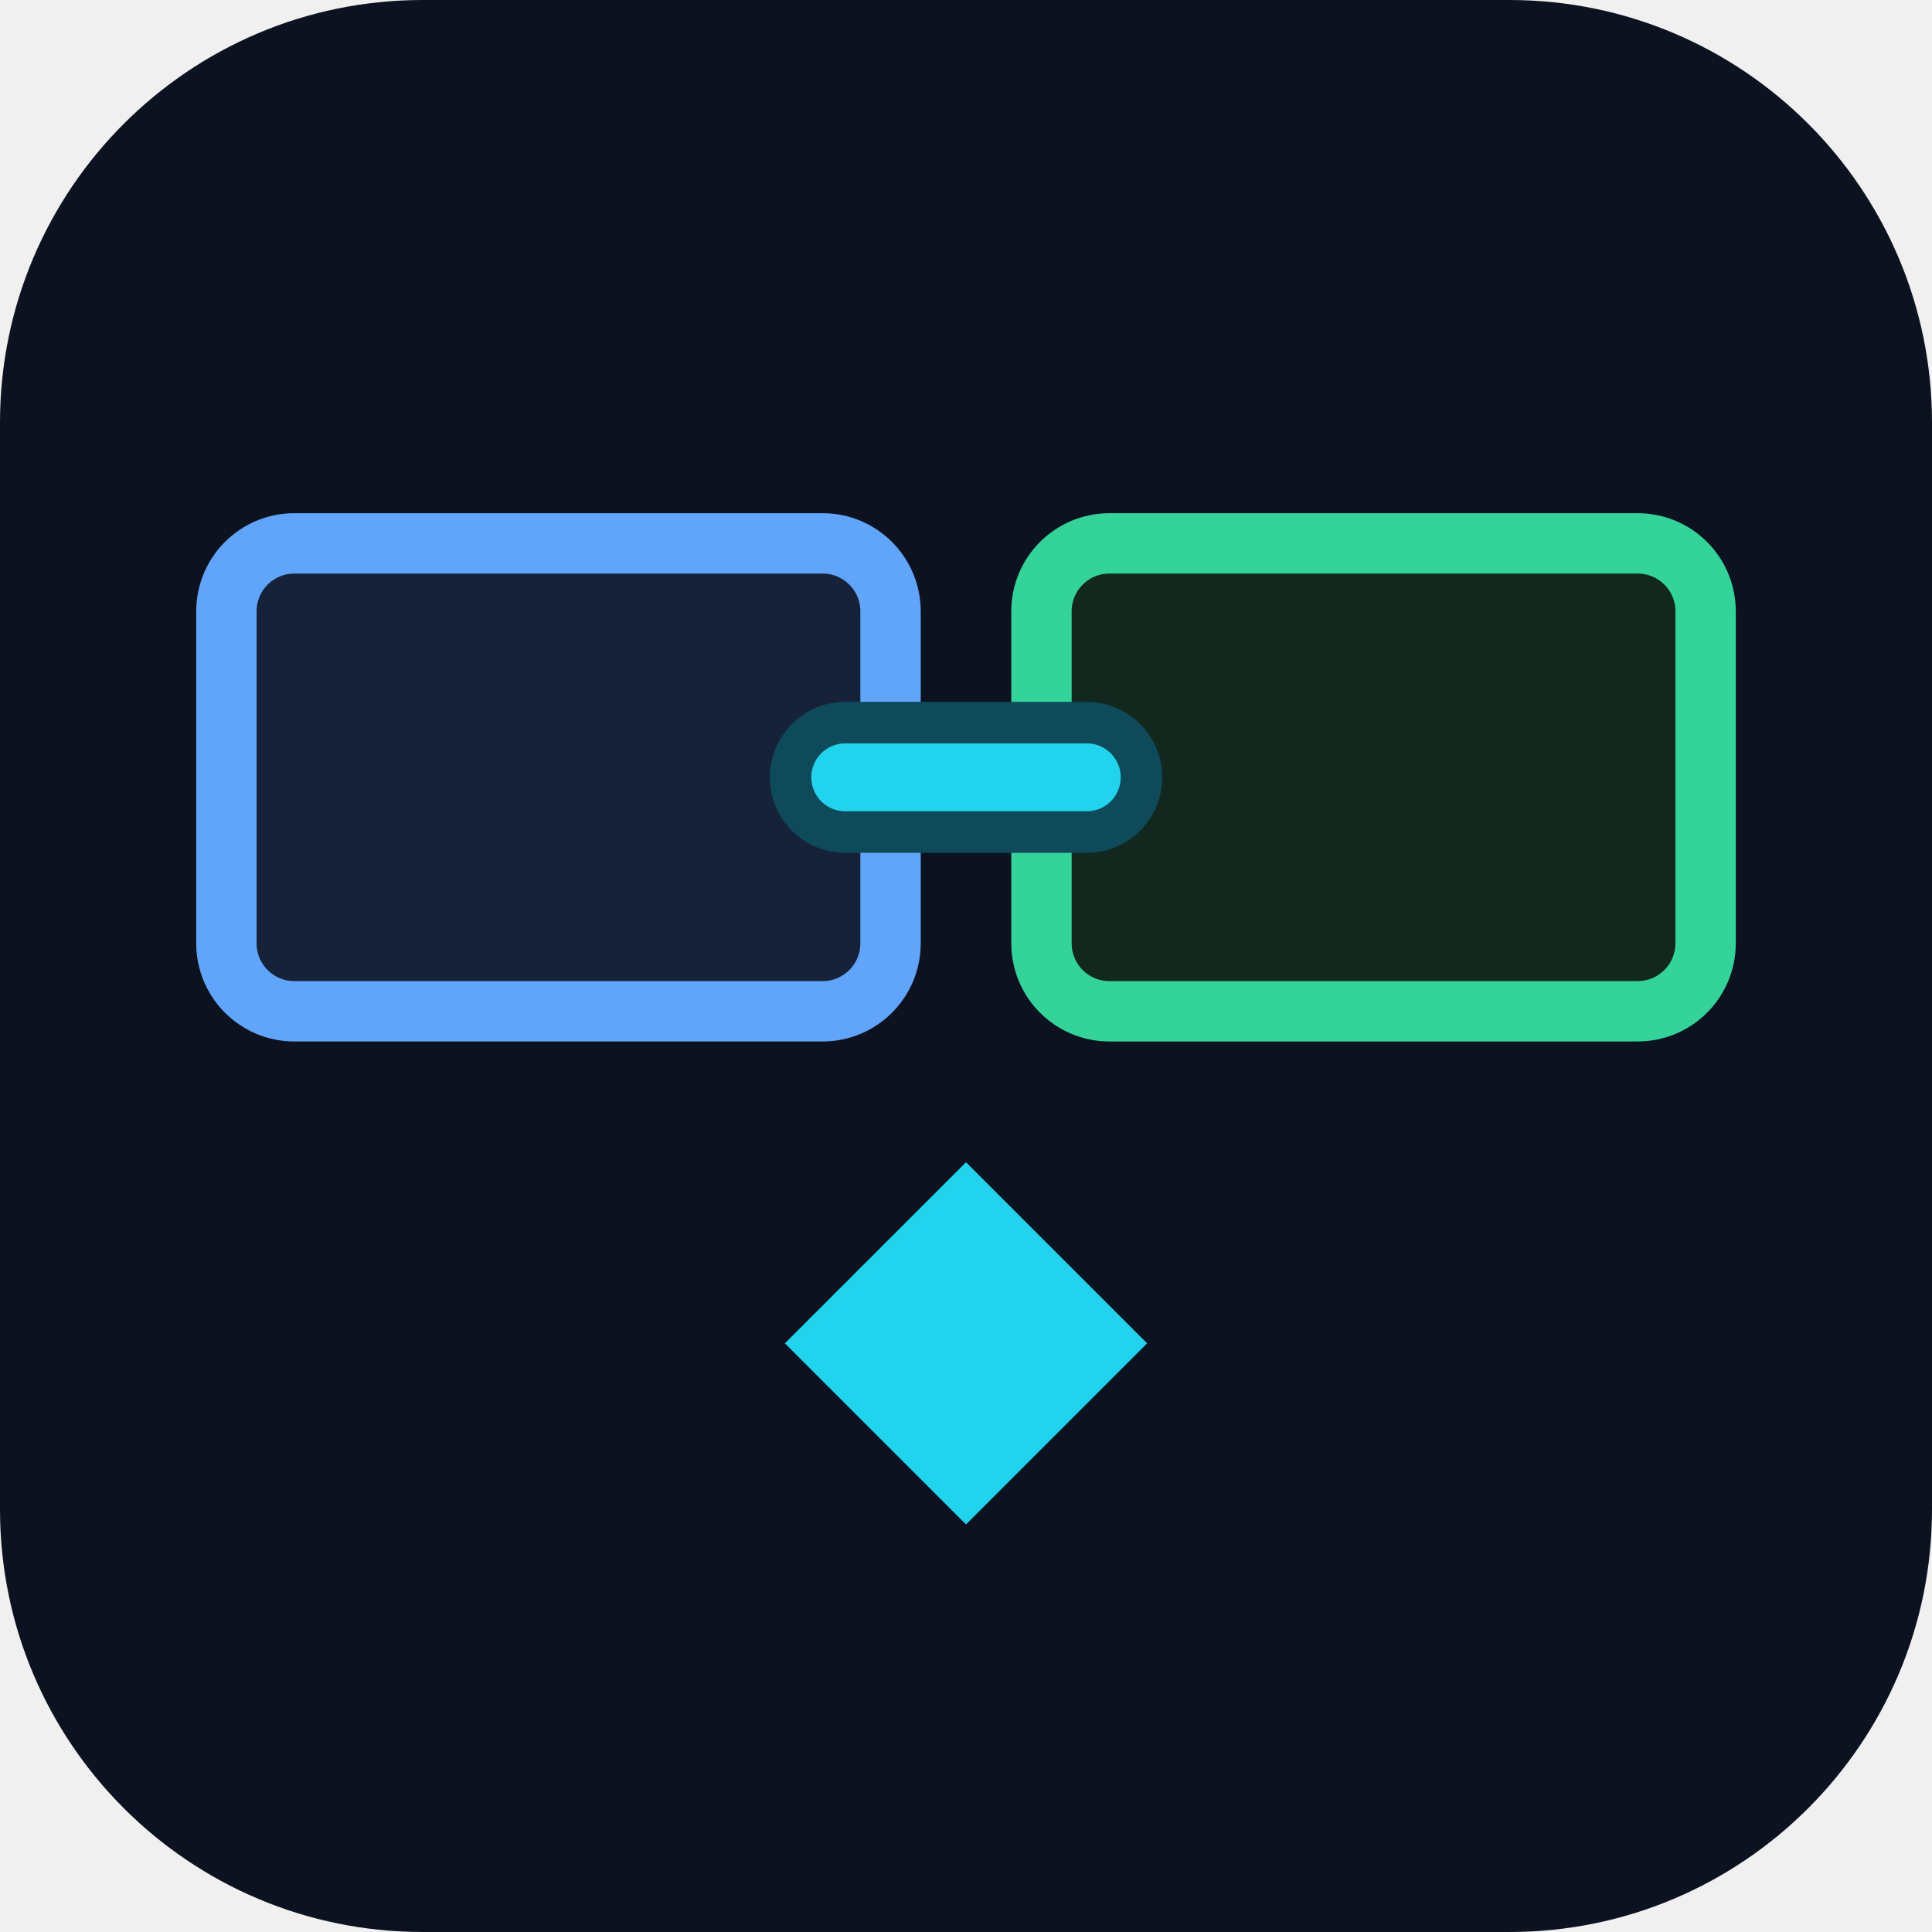
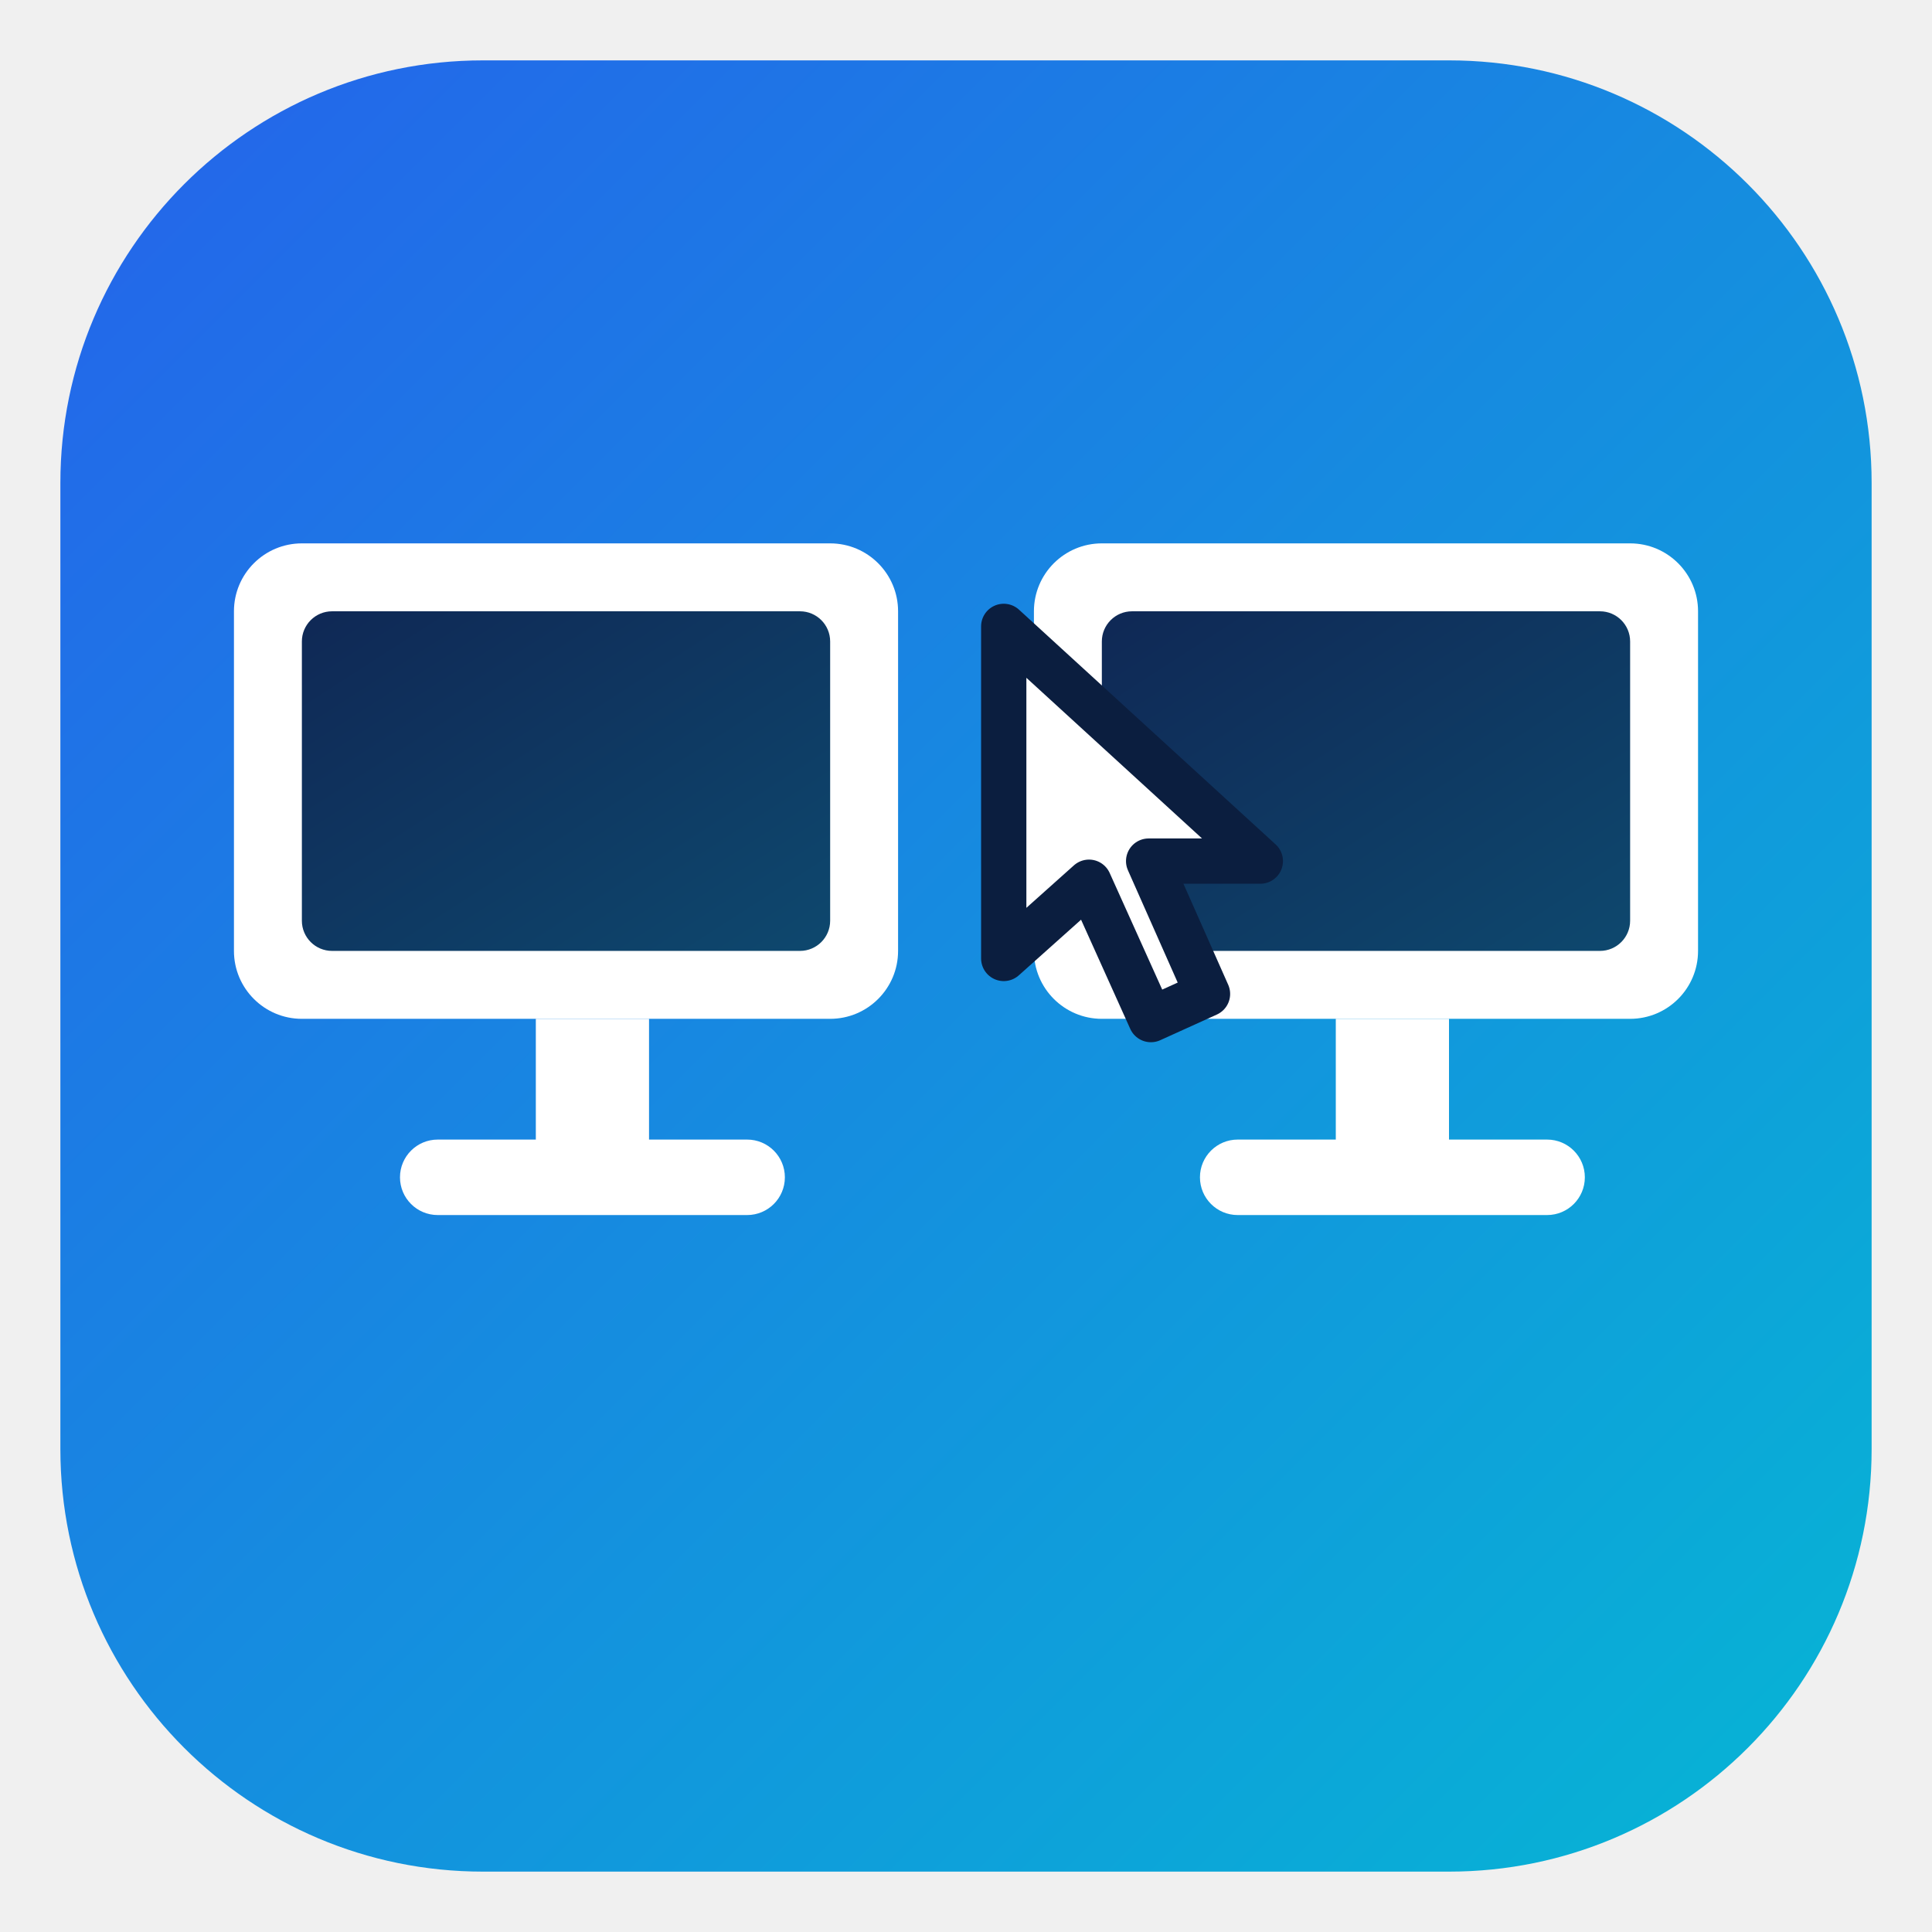
<svg xmlns="http://www.w3.org/2000/svg" viewBox="0 0 256 256" width="256" height="256">
-   <rect width="256" height="256" rx="56" fill="#0d1220" />
-   <rect x="30" y="72" width="88" height="62" rx="9" fill="#15223a" stroke="#60a5fa" stroke-width="8" />
-   <rect x="138" y="72" width="88" height="62" rx="9" fill="#12281f" stroke="#34d399" stroke-width="8" />
-   <line x1="112" y1="103" x2="144" y2="103" stroke="#0e4a5a" stroke-width="20" stroke-linecap="round" />
-   <line x1="112" y1="103" x2="144" y2="103" stroke="#22d3ee" stroke-width="9" stroke-linecap="round" />
-   <path d="M128 154 L152 178 L128 202 L104 178 Z" fill="#22d3ee" />
+   <defs>
+     <linearGradient id="tile" x1="0" y1="0" x2="1" y2="1">
+       <stop offset="0" stop-color="#2563eb" />
+       <stop offset="1" stop-color="#06b6d4" />
+     </linearGradient>
+     <linearGradient id="glass" x1="0" y1="0" x2="1" y2="1">
+       <stop offset="0" stop-color="#0f2855" />
+       <stop offset="1" stop-color="#0e486e" />
+     </linearGradient>
+   </defs>
+   <rect x="8" y="8" width="240" height="240" rx="56" fill="url(#tile)" />
+   <g fill="#ffffff">
+     <rect x="31" y="72" width="88" height="63" rx="9" />
+     <rect x="137" y="72" width="88" height="63" rx="9" />
+     <rect x="71" y="135" width="15" height="18" />
+     <rect x="177" y="135" width="15" height="18" />
+     <rect x="53" y="151" width="51" height="10" rx="5" />
+     <rect x="159" y="151" width="51" height="10" rx="5" />
+   </g>
+   <rect x="40" y="81" width="70" height="45" rx="4" fill="url(#glass)" />
+   <rect x="146" y="81" width="70" height="45" rx="4" fill="url(#glass)" />
+   <path d="M133 83 v44 l11.3 -10.1 8.2 18.2 7.5 -3.4 -7.8 -17.6 h14.8 z" fill="#ffffff" stroke="#0b1e3f" stroke-width="6" stroke-linejoin="round" />
</svg>
